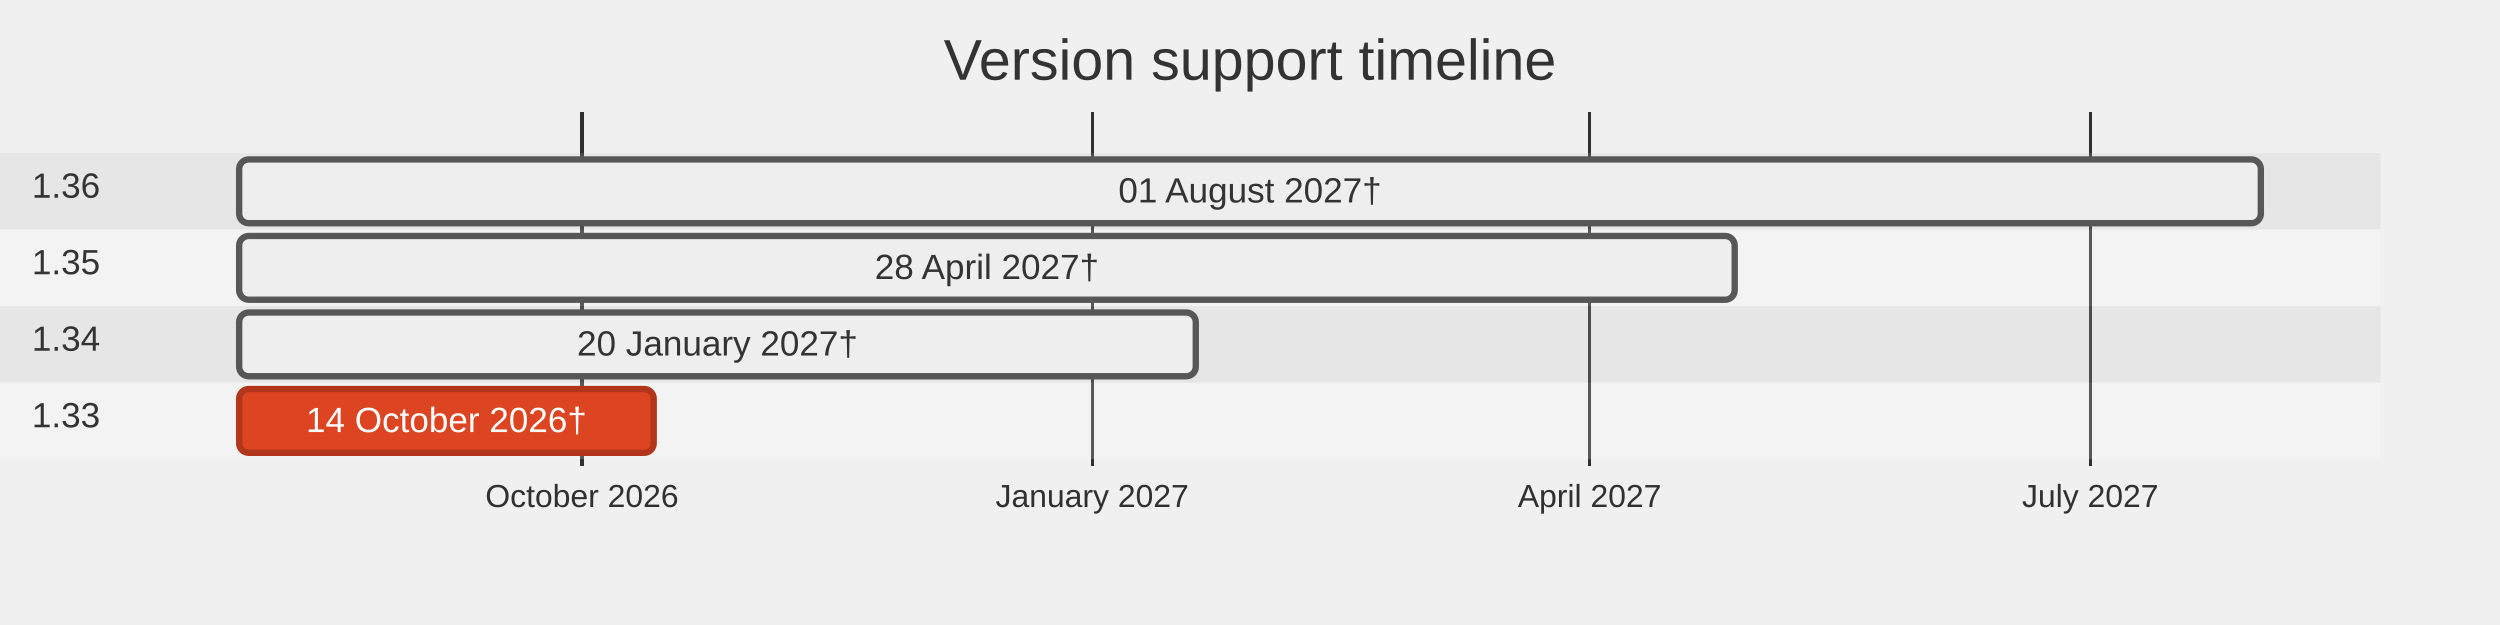
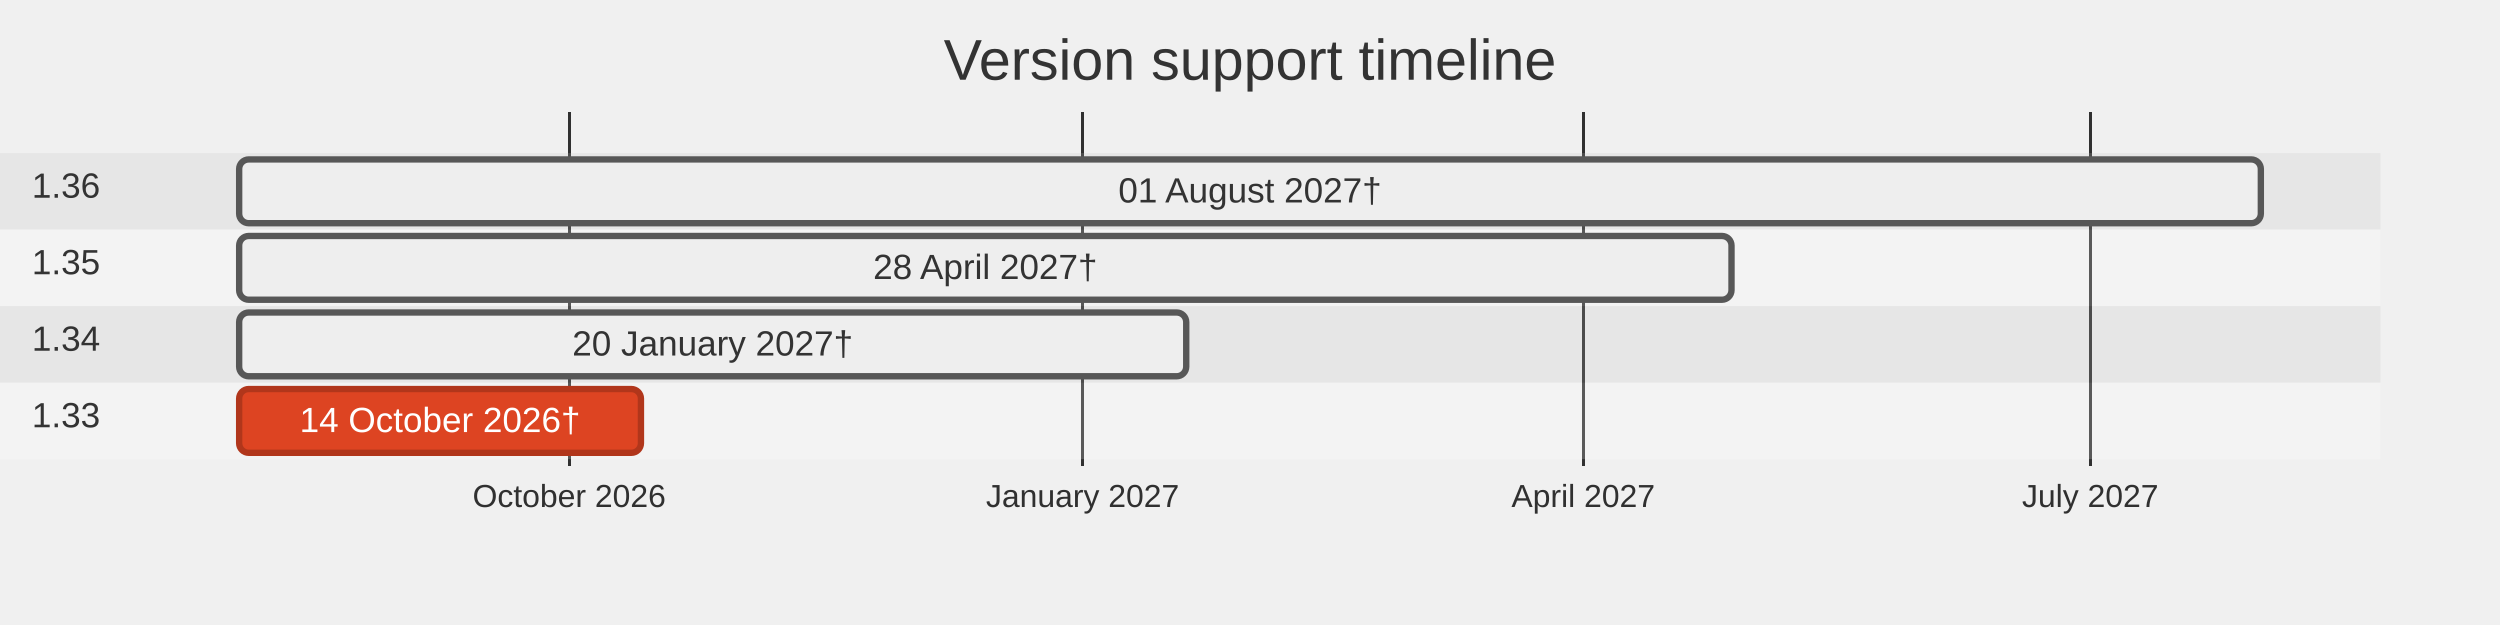
<svg xmlns="http://www.w3.org/2000/svg" id="my-svg" width="100%" viewBox="0 0 784 196" style="max-width: 784px; background-color: white;" role="graphics-document document" aria-roledescription="gantt">
  <style>#my-svg{font-family:"trebuchet ms",verdana,arial,sans-serif;font-size:16px;fill:#000000;}@keyframes edge-animation-frame{from{stroke-dashoffset:0;}}@keyframes dash{to{stroke-dashoffset:0;}}#my-svg .edge-animation-slow{stroke-dasharray:9,5!important;stroke-dashoffset:900;animation:dash 50s linear infinite;stroke-linecap:round;}#my-svg .edge-animation-fast{stroke-dasharray:9,5!important;stroke-dashoffset:900;animation:dash 20s linear infinite;stroke-linecap:round;}#my-svg .error-icon{fill:#552222;}#my-svg .error-text{fill:#552222;stroke:#552222;}#my-svg .edge-thickness-normal{stroke-width:1px;}#my-svg .edge-thickness-thick{stroke-width:3.5px;}#my-svg .edge-pattern-solid{stroke-dasharray:0;}#my-svg .edge-thickness-invisible{stroke-width:0;fill:none;}#my-svg .edge-pattern-dashed{stroke-dasharray:3;}#my-svg .edge-pattern-dotted{stroke-dasharray:2;}#my-svg .marker{fill:#666;stroke:#666;}#my-svg .marker.cross{stroke:#666;}#my-svg svg{font-family:"trebuchet ms",verdana,arial,sans-serif;font-size:16px;}#my-svg p{margin:0;}#my-svg .mermaid-main-font{font-family:"trebuchet ms",verdana,arial,sans-serif;}#my-svg .exclude-range{fill:#eeeeee;}#my-svg .section{stroke:none;opacity:0.2;}#my-svg .section0{fill:hsl(0, 0%, 73.922%);}#my-svg .section2{fill:hsl(0, 0%, 73.922%);}#my-svg .section1,#my-svg .section3{fill:white;opacity:0.2;}#my-svg .sectionTitle0{fill:#333;}#my-svg .sectionTitle1{fill:#333;}#my-svg .sectionTitle2{fill:#333;}#my-svg .sectionTitle3{fill:#333;}#my-svg .sectionTitle{text-anchor:start;font-family:"trebuchet ms",verdana,arial,sans-serif;}#my-svg .grid .tick{stroke:hsl(0, 0%, 90%);opacity:0.8;shape-rendering:crispEdges;}#my-svg .grid .tick text{font-family:"trebuchet ms",verdana,arial,sans-serif;fill:#000000;}#my-svg .grid path{stroke-width:0;}#my-svg .today{fill:none;stroke:#d42;stroke-width:2px;}#my-svg .task{stroke-width:2;}#my-svg .taskText{text-anchor:middle;font-family:"trebuchet ms",verdana,arial,sans-serif;}#my-svg .taskTextOutsideRight{fill:#333;text-anchor:start;font-family:"trebuchet ms",verdana,arial,sans-serif;}#my-svg .taskTextOutsideLeft{fill:#333;text-anchor:end;}#my-svg .task.clickable{cursor:pointer;}#my-svg .taskText.clickable{cursor:pointer;fill:#003163!important;font-weight:bold;}#my-svg .taskTextOutsideLeft.clickable{cursor:pointer;fill:#003163!important;font-weight:bold;}#my-svg .taskTextOutsideRight.clickable{cursor:pointer;fill:#003163!important;font-weight:bold;}#my-svg .taskText0,#my-svg .taskText1,#my-svg .taskText2,#my-svg .taskText3{fill:white;}#my-svg .task0,#my-svg .task1,#my-svg .task2,#my-svg .task3{fill:#707070;stroke:hsl(0, 0%, 33.922%);}#my-svg .taskTextOutside0,#my-svg .taskTextOutside2{fill:#333;}#my-svg .taskTextOutside1,#my-svg .taskTextOutside3{fill:#333;}#my-svg .active0,#my-svg .active1,#my-svg .active2,#my-svg .active3{fill:#eee;stroke:hsl(0, 0%, 33.922%);}#my-svg .activeText0,#my-svg .activeText1,#my-svg .activeText2,#my-svg .activeText3{fill:#333!important;}#my-svg .done0,#my-svg .done1,#my-svg .done2,#my-svg .done3{stroke:#666;fill:#bbb;stroke-width:2;}#my-svg .doneText0,#my-svg .doneText1,#my-svg .doneText2,#my-svg .doneText3{fill:#333!important;}#my-svg .doneText0.taskTextOutsideLeft,#my-svg .doneText0.taskTextOutsideRight,#my-svg .doneText1.taskTextOutsideLeft,#my-svg .doneText1.taskTextOutsideRight,#my-svg .doneText2.taskTextOutsideLeft,#my-svg .doneText2.taskTextOutsideRight,#my-svg .doneText3.taskTextOutsideLeft,#my-svg .doneText3.taskTextOutsideRight{fill:#333!important;}#my-svg .crit0,#my-svg .crit1,#my-svg .crit2,#my-svg .crit3{stroke:hsl(10.909, 73.333%, 40%);fill:#d42;stroke-width:2;}#my-svg .activeCrit0,#my-svg .activeCrit1,#my-svg .activeCrit2,#my-svg .activeCrit3{stroke:hsl(10.909, 73.333%, 40%);fill:#eee;stroke-width:2;}#my-svg .doneCrit0,#my-svg .doneCrit1,#my-svg .doneCrit2,#my-svg .doneCrit3{stroke:hsl(10.909, 73.333%, 40%);fill:#bbb;stroke-width:2;cursor:pointer;shape-rendering:crispEdges;}#my-svg .milestone{transform:rotate(45deg) scale(0.8,0.8);}#my-svg .milestoneText{font-style:italic;}#my-svg .doneCritText0,#my-svg .doneCritText1,#my-svg .doneCritText2,#my-svg .doneCritText3{fill:#333!important;}#my-svg .doneCritText0.taskTextOutsideLeft,#my-svg .doneCritText0.taskTextOutsideRight,#my-svg .doneCritText1.taskTextOutsideLeft,#my-svg .doneCritText1.taskTextOutsideRight,#my-svg .doneCritText2.taskTextOutsideLeft,#my-svg .doneCritText2.taskTextOutsideRight,#my-svg .doneCritText3.taskTextOutsideLeft,#my-svg .doneCritText3.taskTextOutsideRight{fill:#333!important;}#my-svg .vert{stroke:#d42;}#my-svg .vertText{font-size:15px;text-anchor:middle;fill:#d42!important;}#my-svg .activeCritText0,#my-svg .activeCritText1,#my-svg .activeCritText2,#my-svg .activeCritText3{fill:#333!important;}#my-svg .titleText{text-anchor:middle;font-size:18px;fill:#333;font-family:"trebuchet ms",verdana,arial,sans-serif;}#my-svg .node .neo-node{stroke:#999;}#my-svg [data-look="neo"].node rect,#my-svg [data-look="neo"].cluster rect,#my-svg [data-look="neo"].node polygon{stroke:url(#my-svg-gradient);filter:drop-shadow( 1px 2px 2px rgba(185,185,185,1));}#my-svg [data-look="neo"].swimlane.cluster rect{filter:none;}#my-svg [data-look="neo"].node path{stroke:url(#my-svg-gradient);stroke-width:1px;}#my-svg [data-look="neo"].node .outer-path{filter:drop-shadow( 1px 2px 2px rgba(185,185,185,1));}#my-svg [data-look="neo"].node .neo-line path{stroke:#999;filter:none;}#my-svg [data-look="neo"].node circle{stroke:url(#my-svg-gradient);filter:drop-shadow( 1px 2px 2px rgba(185,185,185,1));}#my-svg [data-look="neo"].node circle .state-start{fill:#000000;}#my-svg [data-look="neo"].icon-shape .icon{fill:url(#my-svg-gradient);filter:drop-shadow( 1px 2px 2px rgba(185,185,185,1));}#my-svg [data-look="neo"].icon-shape .icon-neo path{stroke:url(#my-svg-gradient);filter:drop-shadow( 1px 2px 2px rgba(185,185,185,1));}#my-svg :root{--mermaid-font-family:"trebuchet ms",verdana,arial,sans-serif;}</style>
  <g />
  <g class="grid" transform="translate(75, 146)" fill="none" font-size="10" font-family="sans-serif" text-anchor="middle">
    <path class="domain" stroke="currentColor" d="M0.5,-111V0.5H634.5V-111" />
-     <g class="tick" opacity="1" transform="translate(107.5,0)">
+     <g class="tick" opacity="1" transform="translate(103.5,0)">
      <line stroke="currentColor" y2="-111" />
      <text fill="#000" y="3" dy="1em" stroke="none" font-size="10" style="text-anchor: middle;"> October 2026</text>
    </g>
-     <g class="tick" opacity="1" transform="translate(267.5,0)">
+     <g class="tick" opacity="1" transform="translate(264.5,0)">
      <line stroke="currentColor" y2="-111" />
      <text fill="#000" y="3" dy="1em" stroke="none" font-size="10" style="text-anchor: middle;"> January 2027</text>
    </g>
-     <g class="tick" opacity="1" transform="translate(423.5,0)">
+     <g class="tick" opacity="1" transform="translate(421.5,0)">
      <line stroke="currentColor" y2="-111" />
      <text fill="#000" y="3" dy="1em" stroke="none" font-size="10" style="text-anchor: middle;"> April 2027</text>
    </g>
    <g class="tick" opacity="1" transform="translate(580.5,0)">
      <line stroke="currentColor" y2="-111" />
      <text fill="#000" y="3" dy="1em" stroke="none" font-size="10" style="text-anchor: middle;"> July 2027</text>
    </g>
  </g>
  <g>
    <rect x="0" y="48" width="746.5" height="24" class="section section0" />
    <rect x="0" y="72" width="746.5" height="24" class="section section1" />
    <rect x="0" y="96" width="746.5" height="24" class="section section2" />
    <rect x="0" y="120" width="746.5" height="24" class="section section3" />
  </g>
  <g>
    <rect id="my-svg-task1" rx="3" ry="3" x="75" y="50" width="634" height="20" transform-origin="392px 60px" class="task active0" />
-     <rect id="my-svg-task2" rx="3" ry="3" x="75" y="74" width="469" height="20" transform-origin="309.5px 84px" class="task active1" />
-     <rect id="my-svg-task3" rx="3" ry="3" x="75" y="98" width="300" height="20" transform-origin="225px 108px" class="task active2" />
-     <rect id="my-svg-task4" rx="3" ry="3" x="75" y="122" width="130" height="20" transform-origin="140px 132px" class="task crit3" />
+     <rect id="my-svg-task2" rx="3" ry="3" x="75" y="74" width="468" height="20" transform-origin="309px 84px" class="task active1" />
+     <rect id="my-svg-task3" rx="3" ry="3" x="75" y="98" width="297" height="20" transform-origin="223.5px 108px" class="task active2" />
+     <rect id="my-svg-task4" rx="3" ry="3" x="75" y="122" width="126" height="20" transform-origin="138px 132px" class="task crit3" />
    <text id="my-svg-task1-text" font-size="11" x="392" y="63.5" class="taskText taskText0 activeText0 width-93.47900390625">01 August 2027†     </text>
-     <text id="my-svg-task2-text" font-size="11" x="309.5" y="87.5" class="taskText taskText1 activeText1 width-80.12646484375">28 April 2027†      </text>
-     <text id="my-svg-task3-text" font-size="11" x="225" y="111.5" class="taskText taskText2 activeText2 width-96.685546875">20 January 2027†    </text>
-     <text id="my-svg-task4-text" font-size="11" x="140" y="135.5" class="taskText taskText3  critText3 width-99.005859375">14 October 2026†    </text>
+     <text id="my-svg-task2-text" font-size="11" x="309" y="87.5" class="taskText taskText1 activeText1 width-80.12646484375">28 April 2027†      </text>
+     <text id="my-svg-task3-text" font-size="11" x="223.5" y="111.5" class="taskText taskText2 activeText2 width-96.685546875">20 January 2027†    </text>
+     <text id="my-svg-task4-text" font-size="11" x="138" y="135.5" class="taskText taskText3  critText3 width-99.005859375">14 October 2026†    </text>
  </g>
  <g>
    <text dy="0em" x="10" y="62" font-size="11" class="sectionTitle sectionTitle0">
      <tspan alignment-baseline="central" x="10">1.36</tspan>
    </text>
    <text dy="0em" x="10" y="86" font-size="11" class="sectionTitle sectionTitle1">
      <tspan alignment-baseline="central" x="10">1.35</tspan>
    </text>
    <text dy="0em" x="10" y="110" font-size="11" class="sectionTitle sectionTitle2">
      <tspan alignment-baseline="central" x="10">1.34</tspan>
    </text>
    <text dy="0em" x="10" y="134" font-size="11" class="sectionTitle sectionTitle3">
      <tspan alignment-baseline="central" x="10">1.33</tspan>
    </text>
  </g>
  <text x="392" y="25" class="titleText">Version support timeline</text>
</svg>
